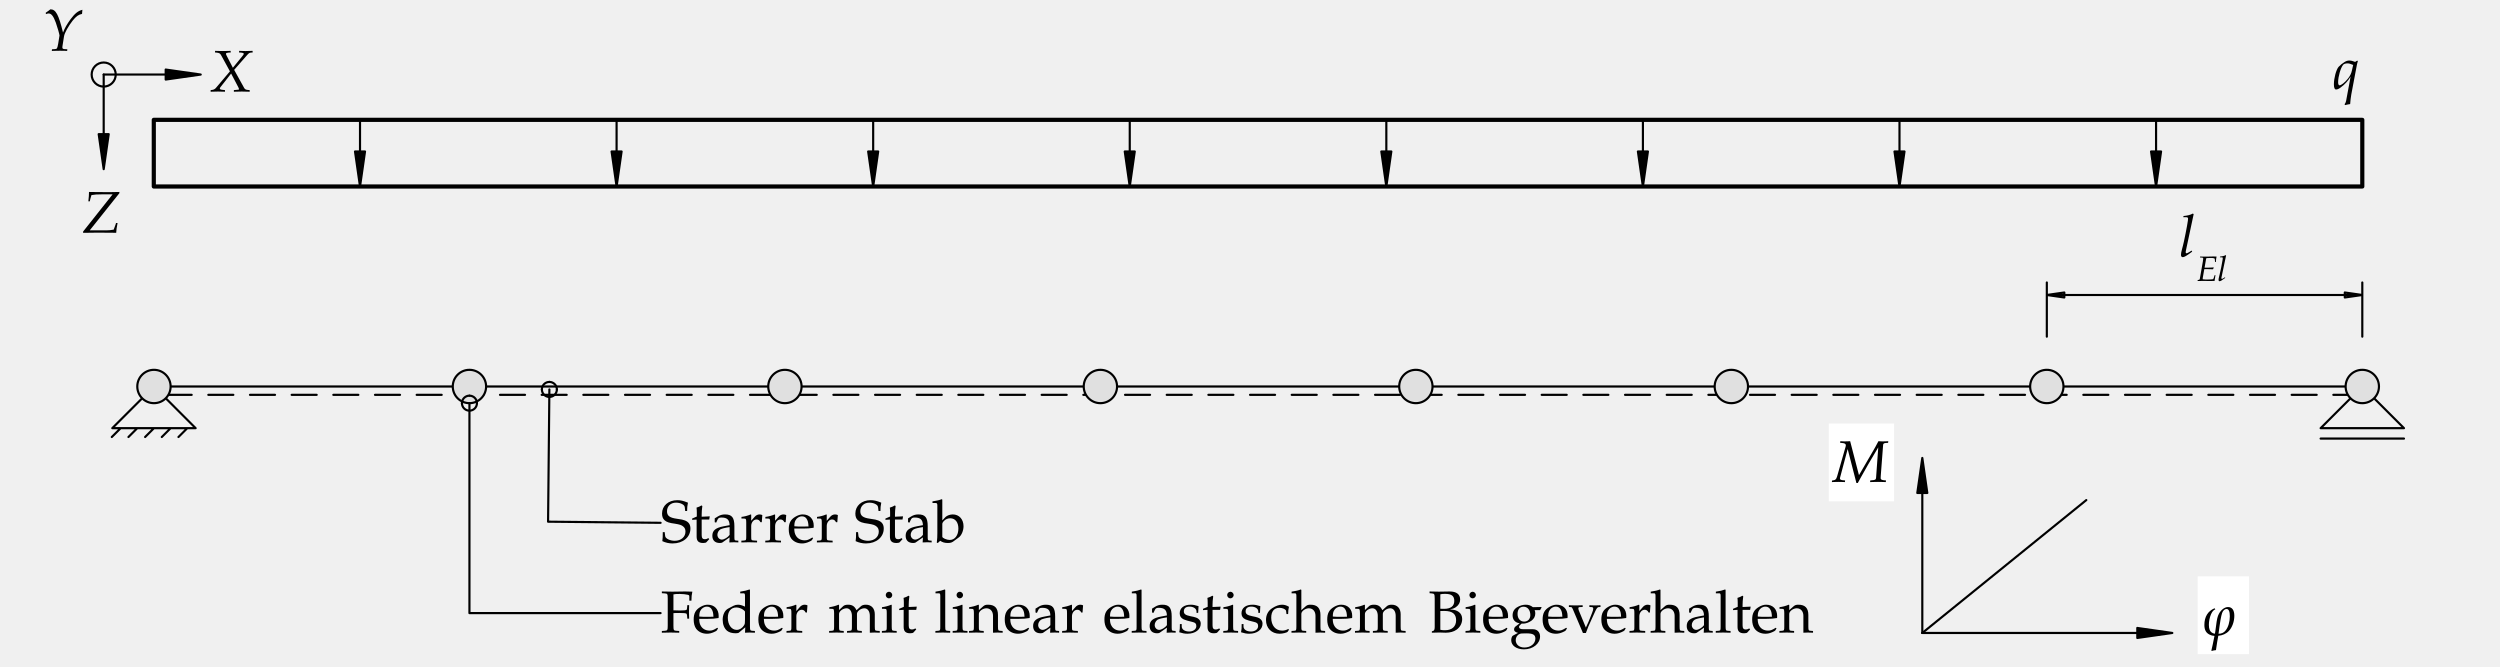
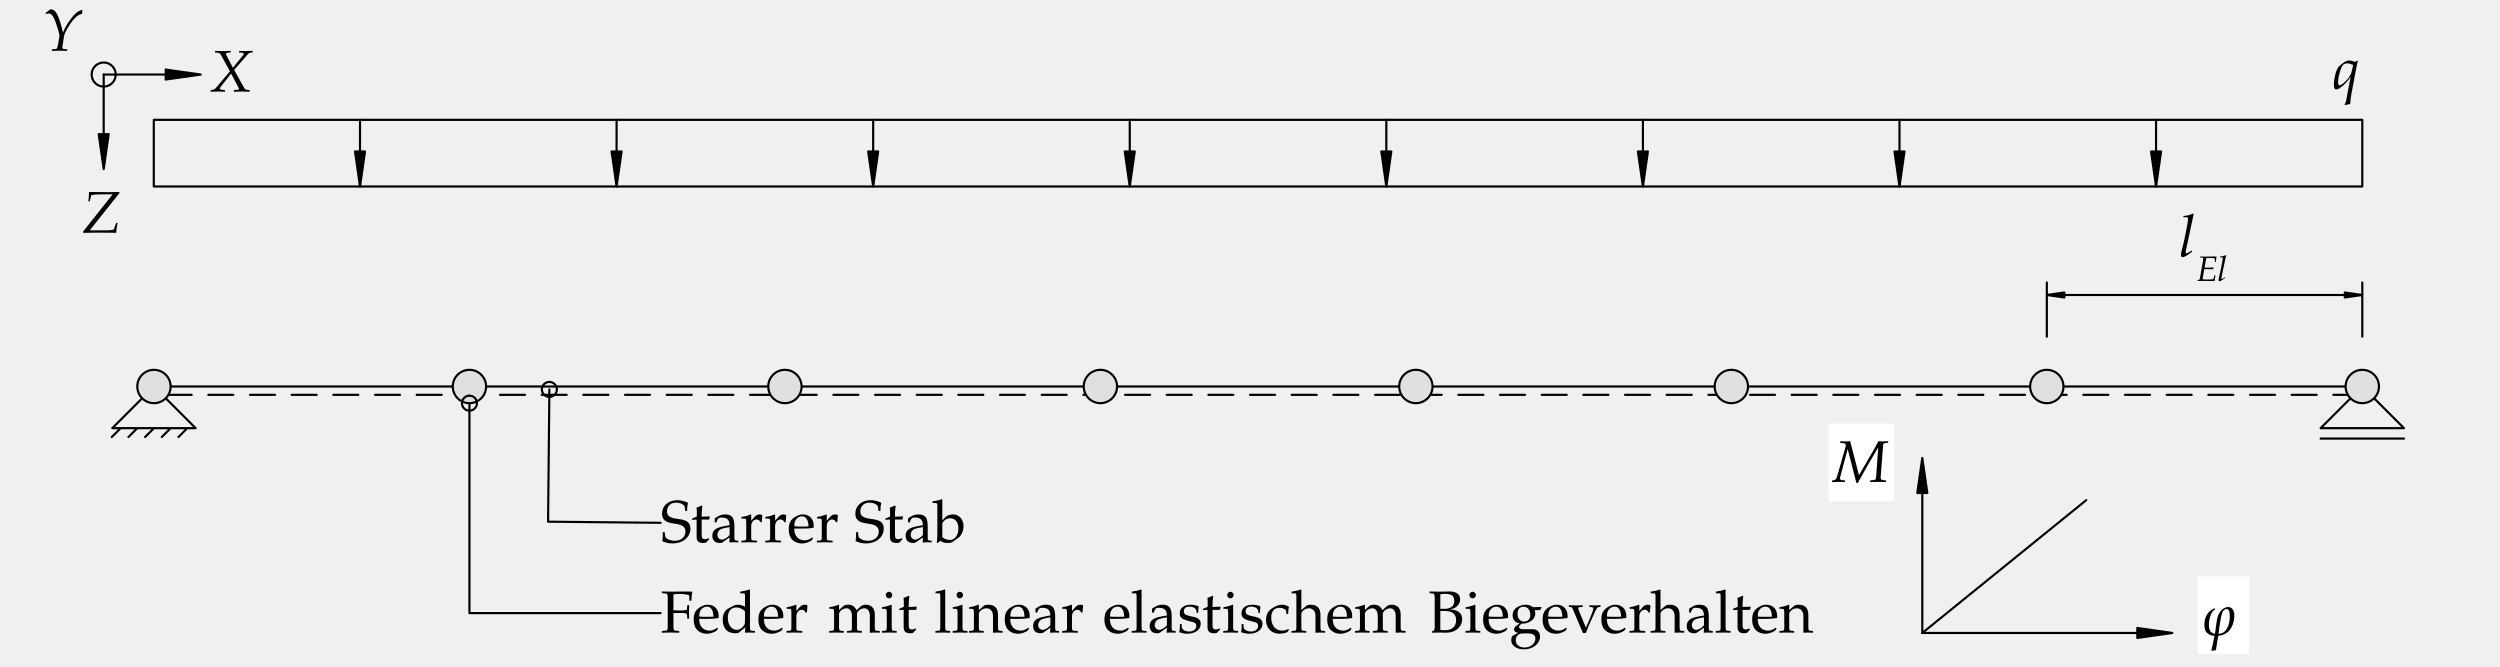
<svg xmlns="http://www.w3.org/2000/svg" version="1.1" id="svg1" width="566.929" height="151.181" viewBox="0 0 566.929 151.181">
  <defs id="defs1">
-     <clipPath clipPathUnits="userSpaceOnUse" id="clipPath2">
-       <path d="M -0.004,-0.001 V 113.387 H 425.201 V -0.001 H -0.004" transform="matrix(1,0,0,-1,-396.7108,98.27751)" clip-rule="evenodd" id="path2" />
+     <clipPath clipPathUnits="userSpaceOnUse" id="clipPath1">
+       <path d="M -0.004,-0.001 V 113.387 H 425.201 V -0.001 H -0.004" transform="matrix(1,0,0,-1,-396.7108,98.27751)" clip-rule="evenodd" id="path1" />
    </clipPath>
    <clipPath clipPathUnits="userSpaceOnUse" id="clipPath38">
      <path d="M -0.004,-0.001 V 113.387 H 425.201 V -0.001 H -0.004" transform="matrix(1,0,0,-1,-370.5786,69.74102)" clip-rule="evenodd" id="path38" />
    </clipPath>
    <clipPath clipPathUnits="userSpaceOnUse" id="clipPath39">
      <path d="M -0.004,-0.001 V 113.387 H 425.201 V -0.001 H -0.004" transform="matrix(1,0,0,-1,-373.5741,65.60716)" clip-rule="evenodd" id="path39" />
    </clipPath>
    <clipPath clipPathUnits="userSpaceOnUse" id="clipPath41">
      <path d="M -0.004,-0.001 V 113.387 H 425.201 V -0.001 H -0.004" transform="matrix(1,0,0,-1,-112.3488,21.15968)" clip-rule="evenodd" id="path41" />
    </clipPath>
    <clipPath clipPathUnits="userSpaceOnUse" id="clipPath42">
      <path d="M -0.004,-0.001 V 113.387 H 425.201 V -0.001 H -0.004" transform="matrix(1,0,0,-1,-112.3488,5.805348)" clip-rule="evenodd" id="path42" />
    </clipPath>
    <clipPath clipPathUnits="userSpaceOnUse" id="clipPath43">
      <path d="M -0.004,-0.001 V 113.387 H 425.201 V -0.001 H -0.004" transform="matrix(1,0,0,-1,-140.8611,5.805348)" clip-rule="evenodd" id="path43" />
    </clipPath>
    <clipPath clipPathUnits="userSpaceOnUse" id="clipPath44">
      <path d="M -0.004,-0.001 V 113.387 H 425.201 V -0.001 H -0.004" transform="matrix(1,0,0,-1,-158.8742,5.805348)" clip-rule="evenodd" id="path44" />
    </clipPath>
    <clipPath clipPathUnits="userSpaceOnUse" id="clipPath45">
      <path d="M -0.004,-0.001 V 113.387 H 425.201 V -0.001 H -0.004" transform="matrix(1,0,0,-1,-187.5725,5.805348)" clip-rule="evenodd" id="path45" />
    </clipPath>
    <clipPath clipPathUnits="userSpaceOnUse" id="clipPath46">
      <path d="M -0.004,-0.001 V 113.387 H 425.201 V -0.001 H -0.004" transform="matrix(1,0,0,-1,-242.8732,5.805348)" clip-rule="evenodd" id="path46" />
    </clipPath>
    <clipPath clipPathUnits="userSpaceOnUse" id="clipPath60">
      <path d="M -0.004,-0.001 V 113.387 H 425.201 V -0.001 H -0.004" transform="matrix(1,0,0,-1,-311.7498,31.42579)" clip-rule="evenodd" id="path60" />
    </clipPath>
    <clipPath clipPathUnits="userSpaceOnUse" id="clipPath62">
      <path d="M -0.004,-0.001 V 113.387 H 425.201 V -0.001 H -0.004" transform="matrix(1,0,0,-1,-374.4804,5.43874)" clip-rule="evenodd" id="path62" />
    </clipPath>
    <clipPath clipPathUnits="userSpaceOnUse" id="clipPath63">
      <path d="M -0.004,-0.001 V 113.387 H 425.201 V -0.001 H -0.004" transform="matrix(1,0,0,-1,-35.62164,97.8157)" clip-rule="evenodd" id="path63" />
    </clipPath>
    <clipPath clipPathUnits="userSpaceOnUse" id="clipPath64">
      <path d="M -0.004,-0.001 V 113.387 H 425.201 V -0.001 H -0.004" transform="matrix(1,0,0,-1,-13.9329,73.81623)" clip-rule="evenodd" id="path64" />
    </clipPath>
    <clipPath clipPathUnits="userSpaceOnUse" id="clipPath65">
      <path d="M -0.004,-0.001 V 113.387 H 425.201 V -0.001 H -0.004" transform="matrix(1,0,0,-1,-7.2641,104.7541)" clip-rule="evenodd" id="path65" />
    </clipPath>
  </defs>
-   <path id="path1" d="M 26.156,81.666 H 401.776 V 93.005 H 26.156 V 81.666" style="fill:none;stroke:#000000;stroke-width:0.709;stroke-linecap:round;stroke-linejoin:round;stroke-miterlimit:10;stroke-dasharray:none;stroke-opacity:1" transform="matrix(1.333333,0,0,-1.333333,0,151.1813)" />
-   <text id="text1" xml:space="preserve" transform="matrix(1.333333,0,0,1.333333,528.9477,20.14465)" clip-path="url(#clipPath2)">
+   <text id="text1" xml:space="preserve" transform="matrix(1.333333,0,0,1.333333,528.9477,20.14465)" clip-path="url(#clipPath1)">
    <tspan style="font-style:italic;font-variant:normal;font-weight:normal;font-stretch:normal;font-size:10.007px;font-family:'Palatino Linotype';writing-mode:lr-tb;fill:#000000;fill-opacity:1;fill-rule:nonzero;stroke:none" x="0" y="0" id="tspan1">q</tspan>
  </text>
-   <path id="path3" d="m 26.186,40.564 h 7.087 l -7.087,7.087 m 0,-7.087 h -7.087 l 7.087,7.087 M 23.351,40.564 21.848,39.061 m 4.338,1.503 -1.503,-1.503 m 4.338,1.503 -1.503,-1.503 m 4.338,1.503 -1.503,-1.503 m -9.835,1.503 -1.503,-1.503 m 382.763,1.503 h 7.087 l -7.087,7.087 m 0,-7.087 h -7.087 l 7.087,7.087 m -7.087,-8.858 h 14.173 M 61.231,93.005 V 81.666 m 0,5.953 v 0.425 m 0,-6.378 v 0 l 0.85,5.953 H 60.38 L 61.231,81.666" style="fill:none;stroke:#000000;stroke-width:0.368;stroke-linecap:round;stroke-linejoin:round;stroke-miterlimit:10;stroke-dasharray:none;stroke-opacity:1" transform="matrix(1.333333,0,0,-1.333333,0,151.1813)" />
-   <path id="path4" d="m 60.38,87.619 0.85,-5.953 0.85,5.953 z" style="fill:#000000;fill-opacity:1;fill-rule:nonzero;stroke:none" transform="matrix(1.333333,0,0,-1.333333,0,151.1813)" />
-   <path id="path5" d="M 104.869,93.005 V 81.666 m 0,5.953 v 0.425 m 0,-6.378 v 0 l 0.85,5.953 h -1.701 l 0.85,-5.953" style="fill:none;stroke:#000000;stroke-width:0.368;stroke-linecap:round;stroke-linejoin:round;stroke-miterlimit:10;stroke-dasharray:none;stroke-opacity:1" transform="matrix(1.333333,0,0,-1.333333,0,151.1813)" />
-   <path id="path6" d="m 104.019,87.619 0.85,-5.953 0.85,5.953 z" style="fill:#000000;fill-opacity:1;fill-rule:nonzero;stroke:none" transform="matrix(1.333333,0,0,-1.333333,0,151.1813)" />
-   <path id="path7" d="M 148.508,93.005 V 81.666 m 0,5.953 v 0.425 m 0,-6.378 v 0 l 0.85,5.953 h -1.701 l 0.85,-5.953" style="fill:none;stroke:#000000;stroke-width:0.368;stroke-linecap:round;stroke-linejoin:round;stroke-miterlimit:10;stroke-dasharray:none;stroke-opacity:1" transform="matrix(1.333333,0,0,-1.333333,0,151.1813)" />
-   <path id="path8" d="m 147.658,87.619 0.85,-5.953 0.85,5.953 z" style="fill:#000000;fill-opacity:1;fill-rule:nonzero;stroke:none" transform="matrix(1.333333,0,0,-1.333333,0,151.1813)" />
-   <path id="path9" d="M 192.147,93.005 V 81.666 m 0,5.953 v 0.425 m 0,-6.378 v 0 l 0.85,5.953 h -1.701 l 0.85,-5.953" style="fill:none;stroke:#000000;stroke-width:0.368;stroke-linecap:round;stroke-linejoin:round;stroke-miterlimit:10;stroke-dasharray:none;stroke-opacity:1" transform="matrix(1.333333,0,0,-1.333333,0,151.1813)" />
-   <path id="path10" d="m 191.296,87.619 0.85,-5.953 0.85,5.953 z" style="fill:#000000;fill-opacity:1;fill-rule:nonzero;stroke:none" transform="matrix(1.333333,0,0,-1.333333,0,151.1813)" />
-   <path id="path11" d="M 235.785,93.005 V 81.666 m 0,5.953 v 0.425 m 0,-6.378 v 0 l 0.85,5.953 h -1.701 l 0.85,-5.953" style="fill:none;stroke:#000000;stroke-width:0.368;stroke-linecap:round;stroke-linejoin:round;stroke-miterlimit:10;stroke-dasharray:none;stroke-opacity:1" transform="matrix(1.333333,0,0,-1.333333,0,151.1813)" />
-   <path id="path12" d="m 234.935,87.619 0.85,-5.953 0.85,5.953 z" style="fill:#000000;fill-opacity:1;fill-rule:nonzero;stroke:none" transform="matrix(1.333333,0,0,-1.333333,0,151.1813)" />
-   <path id="path13" d="M 279.424,93.005 V 81.666 m 0,5.953 v 0.425 m 0,-6.378 v 0 l 0.85,5.953 h -1.701 l 0.85,-5.953" style="fill:none;stroke:#000000;stroke-width:0.368;stroke-linecap:round;stroke-linejoin:round;stroke-miterlimit:10;stroke-dasharray:none;stroke-opacity:1" transform="matrix(1.333333,0,0,-1.333333,0,151.1813)" />
-   <path id="path14" d="m 278.574,87.619 0.85,-5.953 0.85,5.953 z" style="fill:#000000;fill-opacity:1;fill-rule:nonzero;stroke:none" transform="matrix(1.333333,0,0,-1.333333,0,151.1813)" />
-   <path id="path15" d="M 323.063,93.005 V 81.666 m 0,5.953 v 0.425 m 0,-6.378 v 0 l 0.85,5.953 h -1.701 l 0.85,-5.953" style="fill:none;stroke:#000000;stroke-width:0.368;stroke-linecap:round;stroke-linejoin:round;stroke-miterlimit:10;stroke-dasharray:none;stroke-opacity:1" transform="matrix(1.333333,0,0,-1.333333,0,151.1813)" />
-   <path id="path16" d="m 322.212,87.619 0.85,-5.953 0.85,5.953 z" style="fill:#000000;fill-opacity:1;fill-rule:nonzero;stroke:none" transform="matrix(1.333333,0,0,-1.333333,0,151.1813)" />
-   <path id="path17" d="M 366.701,93.005 V 81.666 m 0,5.953 v 0.425 m 0,-6.378 v 0 l 0.85,5.953 h -1.701 l 0.85,-5.953" style="fill:none;stroke:#000000;stroke-width:0.368;stroke-linecap:round;stroke-linejoin:round;stroke-miterlimit:10;stroke-dasharray:none;stroke-opacity:1" transform="matrix(1.333333,0,0,-1.333333,0,151.1813)" />
-   <path id="path18" d="m 365.851,87.619 0.85,-5.953 0.85,5.953 z" style="fill:#000000;fill-opacity:1;fill-rule:nonzero;stroke:none" transform="matrix(1.333333,0,0,-1.333333,0,151.1813)" />
-   <path id="path19" d="m 348.121,47.651 h 53.656 m -53.656,-1.417 h 3.375 m 2.835,0 h 4.252 m 2.835,0 h 4.252 m 2.835,0 h 4.252 m 2.835,0 h 4.252 m 2.835,0 h 4.252 m 2.835,0 h 4.252 m 2.835,0 h 4.252 m -52.982,0 v 0 m 53.656,0 v 0 m -107.312,1.417 h 53.656 m -53.656,-1.417 h 0.338 m 2.835,0 h 4.252 m 2.835,0 h 4.252 m 2.835,0 h 4.252 m 2.835,0 h 4.252 m 2.835,0 h 4.252 m 2.835,0 h 4.252 m 2.835,0 h 4.252 m 2.835,0 h 0.877 m -53.656,0 v 0 m 53.656,0 v 0 m -107.312,1.417 h 53.656 m -53.52,-1.417 h 4.252 m 2.835,0 h 4.252 m 2.835,0 h 4.252 m 2.835,0 h 4.252 m 2.835,0 h 4.252 m 2.835,0 h 4.252 m 2.835,0 h 4.252 m 2.835,0 h 3.914 m -53.656,0 v 0 m 53.656,0 v 0 m -107.312,1.417 h 53.656 m -53.656,-1.417 h 1.351 m 2.835,0 h 4.252 m 2.835,0 h 4.252 m 2.835,0 h 4.252 m 2.835,0 h 4.252 m 2.835,0 h 4.252 m 2.835,0 h 4.252 m 2.835,0 h 4.252 m -50.957,0 v 0 m 53.656,0 v 0 m -107.312,1.417 h 53.656 m -52.508,-1.417 h 4.252 m 2.835,0 h 4.252 m 2.835,0 h 4.252 m 2.835,0 h 4.252" style="fill:none;stroke:#000000;stroke-width:0.368;stroke-linecap:round;stroke-linejoin:round;stroke-miterlimit:10;stroke-dasharray:none;stroke-opacity:1" transform="matrix(1.333333,0,0,-1.333333,0,151.1813)" />
-   <path id="path20" d="m 162.992,46.233 h 4.252 m 2.835,0 h 4.252 m 2.835,0 h 4.252 m 2.835,0 h 2.901 m -53.656,0 v 0 m 53.656,0 v 0 M 26.156,47.651 H 79.842 M 28.346,46.233 h 4.252 m 2.835,0 h 4.252 m 2.835,0 h 4.252 m 2.835,0 h 4.252 m 2.835,0 h 4.252 m 2.835,0 h 4.252 m 2.835,0 h 4.252 m 2.835,0 h 1.889 m -53.686,0 v 0 m 53.686,0 v 0 m 0,1.417 h 53.656 m -53.656,-1.417 h 2.363 m 2.835,0 h 4.252 m 2.835,0 h 4.252 m 2.835,0 h 4.252 m 2.835,0 h 4.252 m 2.835,0 h 4.252 m 2.835,0 h 4.252 m 2.835,0 h 4.252 m -51.969,0 v 0 m 53.656,0 v 0 M 326.943,5.734 h 42.52 m -5.953,0 h -0.425 m 6.378,0 v 0 l -5.953,0.85 V 4.883 l 5.953,0.85" style="fill:none;stroke:#000000;stroke-width:0.368;stroke-linecap:round;stroke-linejoin:round;stroke-miterlimit:10;stroke-dasharray:none;stroke-opacity:1" transform="matrix(1.333333,0,0,-1.333333,0,151.1813)" />
-   <path id="path21" d="m 363.51,4.883 5.953,0.85 -5.953,0.85 z" style="fill:#000000;fill-opacity:1;fill-rule:nonzero;stroke:none" transform="matrix(1.333333,0,0,-1.333333,0,151.1813)" />
-   <path id="path22" d="m 326.943,5.734 v 29.764 m 0,-5.953 v -0.425 m 0,6.378 v 0 l -0.85,-5.953 h 1.701 l -0.85,5.953" style="fill:none;stroke:#000000;stroke-width:0.368;stroke-linecap:round;stroke-linejoin:round;stroke-miterlimit:10;stroke-dasharray:none;stroke-opacity:1" transform="matrix(1.333333,0,0,-1.333333,0,151.1813)" />
-   <path id="path23" d="m 327.793,29.545 -0.85,5.953 -0.85,-5.953 z" style="fill:#000000;fill-opacity:1;fill-rule:nonzero;stroke:none" transform="matrix(1.333333,0,0,-1.333333,0,151.1813)" />
-   <path id="path24" d="m 326.943,5.734 27.893,22.598" style="fill:none;stroke:#000000;stroke-width:0.368;stroke-linecap:round;stroke-linejoin:round;stroke-miterlimit:10;stroke-dasharray:none;stroke-opacity:1" transform="matrix(1.333333,0,0,-1.333333,0,151.1813)" />
-   <path id="path25" d="m 19.684,100.707 c 0,1.131 -0.917,2.048 -2.048,2.048 m 0,0 c -1.131,0 -2.048,-0.917 -2.048,-2.048 m 0,0 c 0,-1.131 0.917,-2.048 2.048,-2.048 m 0,0 c 1.131,0 2.048,0.917 2.048,2.048" style="fill:none;stroke:#000000;stroke-width:0.368;stroke-linecap:round;stroke-linejoin:round;stroke-miterlimit:10;stroke-dasharray:none;stroke-opacity:1" transform="matrix(1.333333,0,0,-1.333333,0,151.1813)" />
+   <path id="path2" d="m 26.186,40.564 h 7.087 l -7.087,7.087 m 0,-7.087 h -7.087 l 7.087,7.087 M 23.351,40.564 21.848,39.061 m 4.338,1.503 -1.503,-1.503 m 4.338,1.503 -1.503,-1.503 m 4.338,1.503 -1.503,-1.503 m -9.835,1.503 -1.503,-1.503 m 382.763,1.503 h 7.087 l -7.087,7.087 m 0,-7.087 h -7.087 l 7.087,7.087 m -7.087,-8.858 h 14.173 M 61.231,93.005 V 81.666 m 0,5.953 v 0.425 m 0,-6.378 v 0 l 0.85,5.953 H 60.38 L 61.231,81.666" style="fill:none;stroke:#000000;stroke-width:0.368;stroke-linecap:round;stroke-linejoin:round;stroke-miterlimit:10;stroke-dasharray:none;stroke-opacity:1" transform="matrix(1.333333,0,0,-1.333333,0,151.1813)" />
+   <path id="path3" d="m 60.38,87.619 0.85,-5.953 0.85,5.953 z" style="fill:#000000;fill-opacity:1;fill-rule:nonzero;stroke:none" transform="matrix(1.333333,0,0,-1.333333,0,151.1813)" />
+   <path id="path4" d="M 104.869,93.005 V 81.666 m 0,5.953 v 0.425 m 0,-6.378 v 0 l 0.85,5.953 h -1.701 l 0.85,-5.953" style="fill:none;stroke:#000000;stroke-width:0.368;stroke-linecap:round;stroke-linejoin:round;stroke-miterlimit:10;stroke-dasharray:none;stroke-opacity:1" transform="matrix(1.333333,0,0,-1.333333,0,151.1813)" />
+   <path id="path5" d="m 104.019,87.619 0.85,-5.953 0.85,5.953 z" style="fill:#000000;fill-opacity:1;fill-rule:nonzero;stroke:none" transform="matrix(1.333333,0,0,-1.333333,0,151.1813)" />
+   <path id="path6" d="M 148.508,93.005 V 81.666 m 0,5.953 v 0.425 m 0,-6.378 v 0 l 0.85,5.953 h -1.701 l 0.85,-5.953" style="fill:none;stroke:#000000;stroke-width:0.368;stroke-linecap:round;stroke-linejoin:round;stroke-miterlimit:10;stroke-dasharray:none;stroke-opacity:1" transform="matrix(1.333333,0,0,-1.333333,0,151.1813)" />
+   <path id="path7" d="m 147.658,87.619 0.85,-5.953 0.85,5.953 z" style="fill:#000000;fill-opacity:1;fill-rule:nonzero;stroke:none" transform="matrix(1.333333,0,0,-1.333333,0,151.1813)" />
+   <path id="path8" d="M 192.147,93.005 V 81.666 m 0,5.953 v 0.425 m 0,-6.378 v 0 l 0.85,5.953 h -1.701 l 0.85,-5.953" style="fill:none;stroke:#000000;stroke-width:0.368;stroke-linecap:round;stroke-linejoin:round;stroke-miterlimit:10;stroke-dasharray:none;stroke-opacity:1" transform="matrix(1.333333,0,0,-1.333333,0,151.1813)" />
+   <path id="path9" d="m 191.296,87.619 0.85,-5.953 0.85,5.953 z" style="fill:#000000;fill-opacity:1;fill-rule:nonzero;stroke:none" transform="matrix(1.333333,0,0,-1.333333,0,151.1813)" />
+   <path id="path10" d="M 235.785,93.005 V 81.666 m 0,5.953 v 0.425 m 0,-6.378 v 0 l 0.85,5.953 h -1.701 l 0.85,-5.953" style="fill:none;stroke:#000000;stroke-width:0.368;stroke-linecap:round;stroke-linejoin:round;stroke-miterlimit:10;stroke-dasharray:none;stroke-opacity:1" transform="matrix(1.333333,0,0,-1.333333,0,151.1813)" />
+   <path id="path11" d="m 234.935,87.619 0.85,-5.953 0.85,5.953 z" style="fill:#000000;fill-opacity:1;fill-rule:nonzero;stroke:none" transform="matrix(1.333333,0,0,-1.333333,0,151.1813)" />
+   <path id="path12" d="M 279.424,93.005 V 81.666 m 0,5.953 v 0.425 m 0,-6.378 v 0 l 0.85,5.953 h -1.701 l 0.85,-5.953" style="fill:none;stroke:#000000;stroke-width:0.368;stroke-linecap:round;stroke-linejoin:round;stroke-miterlimit:10;stroke-dasharray:none;stroke-opacity:1" transform="matrix(1.333333,0,0,-1.333333,0,151.1813)" />
+   <path id="path13" d="m 278.574,87.619 0.85,-5.953 0.85,5.953 z" style="fill:#000000;fill-opacity:1;fill-rule:nonzero;stroke:none" transform="matrix(1.333333,0,0,-1.333333,0,151.1813)" />
+   <path id="path14" d="M 323.063,93.005 V 81.666 m 0,5.953 v 0.425 m 0,-6.378 v 0 l 0.85,5.953 h -1.701 l 0.85,-5.953" style="fill:none;stroke:#000000;stroke-width:0.368;stroke-linecap:round;stroke-linejoin:round;stroke-miterlimit:10;stroke-dasharray:none;stroke-opacity:1" transform="matrix(1.333333,0,0,-1.333333,0,151.1813)" />
+   <path id="path15" d="m 322.212,87.619 0.85,-5.953 0.85,5.953 z" style="fill:#000000;fill-opacity:1;fill-rule:nonzero;stroke:none" transform="matrix(1.333333,0,0,-1.333333,0,151.1813)" />
+   <path id="path16" d="M 366.701,93.005 V 81.666 m 0,5.953 v 0.425 m 0,-6.378 v 0 l 0.85,5.953 h -1.701 l 0.85,-5.953" style="fill:none;stroke:#000000;stroke-width:0.368;stroke-linecap:round;stroke-linejoin:round;stroke-miterlimit:10;stroke-dasharray:none;stroke-opacity:1" transform="matrix(1.333333,0,0,-1.333333,0,151.1813)" />
+   <path id="path17" d="m 365.851,87.619 0.85,-5.953 0.85,5.953 z" style="fill:#000000;fill-opacity:1;fill-rule:nonzero;stroke:none" transform="matrix(1.333333,0,0,-1.333333,0,151.1813)" />
+   <path id="path18" d="m 348.121,47.651 h 53.656 m -53.656,-1.417 h 3.375 m 2.835,0 h 4.252 m 2.835,0 h 4.252 m 2.835,0 h 4.252 m 2.835,0 h 4.252 m 2.835,0 h 4.252 m 2.835,0 h 4.252 m 2.835,0 h 4.252 m -52.982,0 v 0 m 53.656,0 v 0 m -107.312,1.417 h 53.656 m -53.656,-1.417 h 0.338 m 2.835,0 h 4.252 m 2.835,0 h 4.252 m 2.835,0 h 4.252 m 2.835,0 h 4.252 m 2.835,0 h 4.252 m 2.835,0 h 4.252 m 2.835,0 h 4.252 m 2.835,0 h 0.877 m -53.656,0 v 0 m 53.656,0 v 0 m -107.312,1.417 h 53.656 m -53.52,-1.417 h 4.252 m 2.835,0 h 4.252 m 2.835,0 h 4.252 m 2.835,0 h 4.252 m 2.835,0 h 4.252 m 2.835,0 h 4.252 m 2.835,0 h 4.252 m 2.835,0 h 3.914 m -53.656,0 v 0 m 53.656,0 v 0 m -107.312,1.417 h 53.656 m -53.656,-1.417 h 1.351 m 2.835,0 h 4.252 m 2.835,0 h 4.252 m 2.835,0 h 4.252 m 2.835,0 h 4.252 m 2.835,0 h 4.252 m 2.835,0 h 4.252 m 2.835,0 h 4.252 m -50.957,0 v 0 m 53.656,0 v 0 m -107.312,1.417 h 53.656 m -52.508,-1.417 h 4.252 m 2.835,0 h 4.252 m 2.835,0 h 4.252 m 2.835,0 h 4.252" style="fill:none;stroke:#000000;stroke-width:0.368;stroke-linecap:round;stroke-linejoin:round;stroke-miterlimit:10;stroke-dasharray:none;stroke-opacity:1" transform="matrix(1.333333,0,0,-1.333333,0,151.1813)" />
+   <path id="path19" d="m 162.992,46.233 h 4.252 m 2.835,0 h 4.252 m 2.835,0 h 4.252 m 2.835,0 h 2.901 m -53.656,0 v 0 m 53.656,0 v 0 M 26.156,47.651 H 79.842 M 28.346,46.233 h 4.252 m 2.835,0 h 4.252 m 2.835,0 h 4.252 m 2.835,0 h 4.252 m 2.835,0 h 4.252 m 2.835,0 h 4.252 m 2.835,0 h 4.252 m 2.835,0 h 1.889 m -53.686,0 v 0 m 53.686,0 v 0 m 0,1.417 h 53.656 m -53.656,-1.417 h 2.363 m 2.835,0 h 4.252 m 2.835,0 h 4.252 m 2.835,0 h 4.252 m 2.835,0 h 4.252 m 2.835,0 h 4.252 m 2.835,0 h 4.252 m 2.835,0 h 4.252 m -51.969,0 v 0 m 53.656,0 v 0 M 326.943,5.734 h 42.52 m -5.953,0 h -0.425 m 6.378,0 v 0 l -5.953,0.85 V 4.883 l 5.953,0.85" style="fill:none;stroke:#000000;stroke-width:0.368;stroke-linecap:round;stroke-linejoin:round;stroke-miterlimit:10;stroke-dasharray:none;stroke-opacity:1" transform="matrix(1.333333,0,0,-1.333333,0,151.1813)" />
+   <path id="path20" d="m 363.51,4.883 5.953,0.85 -5.953,0.85 z" style="fill:#000000;fill-opacity:1;fill-rule:nonzero;stroke:none" transform="matrix(1.333333,0,0,-1.333333,0,151.1813)" />
+   <path id="path21" d="m 326.943,5.734 v 29.764 m 0,-5.953 v -0.425 m 0,6.378 v 0 l -0.85,-5.953 h 1.701 l -0.85,5.953" style="fill:none;stroke:#000000;stroke-width:0.368;stroke-linecap:round;stroke-linejoin:round;stroke-miterlimit:10;stroke-dasharray:none;stroke-opacity:1" transform="matrix(1.333333,0,0,-1.333333,0,151.1813)" />
+   <path id="path22" d="m 327.793,29.545 -0.85,5.953 -0.85,-5.953 z" style="fill:#000000;fill-opacity:1;fill-rule:nonzero;stroke:none" transform="matrix(1.333333,0,0,-1.333333,0,151.1813)" />
+   <path id="path23" d="m 326.943,5.734 27.893,22.598" style="fill:none;stroke:#000000;stroke-width:0.368;stroke-linecap:round;stroke-linejoin:round;stroke-miterlimit:10;stroke-dasharray:none;stroke-opacity:1" transform="matrix(1.333333,0,0,-1.333333,0,151.1813)" />
+   <path id="path24" d="m 19.684,100.707 c 0,1.131 -0.917,2.048 -2.048,2.048 m 0,0 c -1.131,0 -2.048,-0.917 -2.048,-2.048 m 0,0 c 0,-1.131 0.917,-2.048 2.048,-2.048 m 0,0 c 1.131,0 2.048,0.917 2.048,2.048" style="fill:none;stroke:#000000;stroke-width:0.368;stroke-linecap:round;stroke-linejoin:round;stroke-miterlimit:10;stroke-dasharray:none;stroke-opacity:1" transform="matrix(1.333333,0,0,-1.333333,0,151.1813)" />
+   <path id="path25" d="M 26.156,81.666 H 401.776 V 93.005 H 26.156 V 81.666" style="fill:none;stroke:#000000;stroke-width:0.368;stroke-linecap:round;stroke-linejoin:round;stroke-miterlimit:10;stroke-dasharray:none;stroke-opacity:1" transform="matrix(1.333333,0,0,-1.333333,0,151.1813)" />
  <g id="layer-MC0">
    <path id="path26" d="m 29.02,47.651 -0.043,0.492 -0.128,0.477 -0.209,0.448 -0.283,0.405 -0.349,0.349 -0.405,0.283 -0.448,0.209 -0.477,0.128 -0.492,0.043 -0.492,-0.043 -0.477,-0.128 -0.448,-0.209 -0.405,-0.283 -0.349,-0.349 -0.283,-0.405 -0.209,-0.448 -0.128,-0.477 -0.043,-0.492 0.043,-0.492 0.128,-0.477 0.209,-0.448 0.283,-0.405 0.349,-0.349 0.405,-0.283 0.448,-0.209 0.477,-0.128 0.492,-0.043 0.492,0.043 0.477,0.128 0.448,0.209 0.405,0.283 0.349,0.349 0.283,0.405 0.209,0.448 0.128,0.477 z" style="fill:#e0e0e0;fill-opacity:1;fill-rule:nonzero;stroke:none" transform="matrix(1.333333,0,0,-1.333333,0,151.1813)" />
    <path id="path27" d="m 404.611,47.651 -0.043,0.492 -0.128,0.477 -0.209,0.448 -0.283,0.405 -0.349,0.349 -0.405,0.283 -0.448,0.209 -0.477,0.128 -0.492,0.043 -0.492,-0.043 -0.477,-0.128 -0.448,-0.209 -0.405,-0.283 -0.349,-0.349 -0.283,-0.405 -0.209,-0.448 -0.128,-0.477 -0.043,-0.492 0.043,-0.492 0.128,-0.477 0.209,-0.448 0.283,-0.405 0.349,-0.349 0.405,-0.283 0.448,-0.209 0.477,-0.128 0.492,-0.043 0.492,0.043 0.477,0.128 0.448,0.209 0.405,0.283 0.349,0.349 0.283,0.405 0.209,0.448 0.128,0.477 z" style="fill:#e0e0e0;fill-opacity:1;fill-rule:nonzero;stroke:none" transform="matrix(1.333333,0,0,-1.333333,0,151.1813)" />
    <path id="path28" d="m 350.955,47.651 -0.043,0.492 -0.128,0.477 -0.209,0.448 -0.283,0.405 -0.349,0.349 -0.405,0.283 -0.448,0.209 -0.477,0.128 -0.492,0.043 -0.492,-0.043 -0.477,-0.128 -0.448,-0.209 -0.405,-0.283 -0.349,-0.349 -0.283,-0.405 -0.209,-0.448 -0.128,-0.477 -0.043,-0.492 0.043,-0.492 0.128,-0.477 0.209,-0.448 0.283,-0.405 0.349,-0.349 0.405,-0.283 0.448,-0.209 0.477,-0.128 0.492,-0.043 0.492,0.043 0.477,0.128 0.448,0.209 0.405,0.283 0.349,0.349 0.283,0.405 0.209,0.448 0.128,0.477 z" style="fill:#e0e0e0;fill-opacity:1;fill-rule:nonzero;stroke:none" transform="matrix(1.333333,0,0,-1.333333,0,151.1813)" />
    <path id="path29" d="m 297.299,47.651 -0.043,0.492 -0.128,0.477 -0.209,0.448 -0.283,0.405 -0.349,0.349 -0.405,0.283 -0.448,0.209 -0.477,0.128 -0.492,0.043 -0.492,-0.043 -0.477,-0.128 -0.448,-0.209 -0.405,-0.283 -0.349,-0.349 -0.283,-0.405 -0.209,-0.448 -0.128,-0.477 -0.043,-0.492 0.043,-0.492 0.128,-0.477 0.209,-0.448 0.283,-0.405 0.349,-0.349 0.405,-0.283 0.448,-0.209 0.477,-0.128 0.492,-0.043 0.492,0.043 0.477,0.128 0.448,0.209 0.405,0.283 0.349,0.349 0.283,0.405 0.209,0.448 0.128,0.477 z" style="fill:#e0e0e0;fill-opacity:1;fill-rule:nonzero;stroke:none" transform="matrix(1.333333,0,0,-1.333333,0,151.1813)" />
    <path id="path30" d="m 243.644,47.651 -0.043,0.492 -0.128,0.477 -0.209,0.448 -0.283,0.405 -0.349,0.349 -0.405,0.283 -0.448,0.209 -0.477,0.128 -0.492,0.043 -0.492,-0.043 -0.477,-0.128 -0.448,-0.209 -0.405,-0.283 -0.349,-0.349 -0.283,-0.405 -0.209,-0.448 -0.128,-0.477 -0.043,-0.492 0.043,-0.492 0.128,-0.477 0.209,-0.448 0.283,-0.405 0.349,-0.349 0.405,-0.283 0.448,-0.209 0.477,-0.128 0.492,-0.043 0.492,0.043 0.477,0.128 0.448,0.209 0.405,0.283 0.349,0.349 0.283,0.405 0.209,0.448 0.128,0.477 z" style="fill:#e0e0e0;fill-opacity:1;fill-rule:nonzero;stroke:none" transform="matrix(1.333333,0,0,-1.333333,0,151.1813)" />
    <path id="path31" d="m 189.988,47.651 -0.043,0.492 -0.128,0.477 -0.209,0.448 -0.283,0.405 -0.349,0.349 -0.405,0.283 -0.448,0.209 -0.477,0.128 -0.492,0.043 -0.492,-0.043 -0.477,-0.128 -0.448,-0.209 -0.405,-0.283 -0.349,-0.349 -0.283,-0.405 -0.209,-0.448 -0.128,-0.477 -0.043,-0.492 0.043,-0.492 0.128,-0.477 0.209,-0.448 0.283,-0.405 0.547,-0.501 0.207,-0.132 0.448,-0.209 0.477,-0.128 0.492,-0.043 0.492,0.043 0.477,0.128 0.448,0.209 0.405,0.283 0.349,0.349 0.283,0.405 0.209,0.448 0.128,0.477 z" style="fill:#e0e0e0;fill-opacity:1;fill-rule:nonzero;stroke:none" transform="matrix(1.333333,0,0,-1.333333,0,151.1813)" />
    <path id="path32" d="m 136.332,47.651 -0.043,0.492 -0.128,0.477 -0.209,0.448 -0.283,0.405 -0.349,0.349 -0.405,0.283 -0.448,0.209 -0.477,0.128 -0.492,0.043 -0.492,-0.043 -0.477,-0.128 -0.448,-0.209 -0.405,-0.283 -0.349,-0.349 -0.283,-0.405 -0.209,-0.448 -0.128,-0.477 -0.043,-0.492 0.043,-0.492 0.128,-0.477 0.209,-0.448 0.283,-0.405 0.349,-0.349 0.405,-0.283 0.448,-0.209 0.477,-0.128 0.492,-0.043 0.492,0.043 0.477,0.128 0.448,0.209 0.405,0.283 0.349,0.349 0.283,0.405 0.209,0.448 0.128,0.477 z" style="fill:#e0e0e0;fill-opacity:1;fill-rule:nonzero;stroke:none" transform="matrix(1.333333,0,0,-1.333333,0,151.1813)" />
    <path id="path33" d="m 82.676,47.651 -0.043,0.492 -0.128,0.477 -0.209,0.448 -0.283,0.405 -0.349,0.349 -0.405,0.283 -0.448,0.209 -0.477,0.128 -0.492,0.043 -0.492,-0.043 -0.477,-0.128 -0.448,-0.209 -0.405,-0.283 -0.349,-0.349 -0.283,-0.405 -0.209,-0.448 -0.128,-0.477 -0.043,-0.492 0.043,-0.492 0.128,-0.477 0.209,-0.448 0.283,-0.405 0.349,-0.349 0.405,-0.283 0.448,-0.209 0.477,-0.128 0.492,-0.043 0.492,0.043 0.477,0.128 0.448,0.209 0.405,0.283 0.349,0.349 0.283,0.405 0.209,0.448 0.128,0.477 z" style="fill:#e0e0e0;fill-opacity:1;fill-rule:nonzero;stroke:none" transform="matrix(1.333333,0,0,-1.333333,0,151.1813)" />
  </g>
  <path id="path34" d="M 17.636,100.707 H 34.134 m -5.953,0 h -0.425 m 6.378,0 v 0 l -5.953,0.85 v -1.701 l 5.953,0.85" style="fill:none;stroke:#000000;stroke-width:0.368;stroke-linecap:round;stroke-linejoin:round;stroke-miterlimit:10;stroke-dasharray:none;stroke-opacity:1" transform="matrix(1.333333,0,0,-1.333333,0,151.1813)" />
  <path id="path35" d="m 28.181,99.857 5.953,0.85 -5.953,0.85 z" style="fill:#000000;fill-opacity:1;fill-rule:nonzero;stroke:none" transform="matrix(1.333333,0,0,-1.333333,0,151.1813)" />
  <path id="path36" d="M 17.636,100.707 V 84.617 m 0,5.953 v 0.425 m 0,-6.378 v 0 l 0.85,5.953 h -1.701 l 0.85,-5.953" style="fill:none;stroke:#000000;stroke-width:0.368;stroke-linecap:round;stroke-linejoin:round;stroke-miterlimit:10;stroke-dasharray:none;stroke-opacity:1" transform="matrix(1.333333,0,0,-1.333333,0,151.1813)" />
  <path id="path37" d="m 16.786,90.57 0.85,-5.953 0.85,5.953 z" style="fill:#000000;fill-opacity:1;fill-rule:nonzero;stroke:none" transform="matrix(1.333333,0,0,-1.333333,0,151.1813)" />
  <text id="text37" xml:space="preserve" transform="matrix(1.333333,0,0,1.333333,494.1048,58.19331)" clip-path="url(#clipPath38)">
    <tspan style="font-style:italic;font-variant:normal;font-weight:normal;font-stretch:normal;font-size:10.007px;font-family:'Palatino Linotype';writing-mode:lr-tb;fill:#000000;fill-opacity:1;fill-rule:nonzero;stroke:none" x="0" y="0" id="tspan37">l</tspan>
  </text>
  <text id="text38" xml:space="preserve" transform="matrix(1.333333,0,0,1.333333,498.0988,63.70512)" clip-path="url(#clipPath39)">
    <tspan style="font-style:italic;font-variant:normal;font-weight:normal;font-stretch:normal;font-size:6.004px;font-family:'Palatino Linotype';writing-mode:lr-tb;fill:#000000;fill-opacity:1;fill-rule:nonzero;stroke:none" x="0 3.669" y="0" id="tspan38">El</tspan>
  </text>
  <path id="path40" d="m 348.121,63.215 2.976,0.425 v -0.85 l -2.976,0.425 m 53.656,0 -2.976,0.425 v -0.85 l 2.976,0.425 m -53.656,0 v 2.126 m 0,-2.126 v -2.126 m 53.656,2.126 v 2.126 m 0,-2.126 v -2.126 m -53.656,2.126 V 56.128 m 53.656,7.087 V 56.128 m -53.656,7.087 v 0 m 53.656,0 v 0 m -53.656,0 h 53.656" style="fill:none;stroke:#000000;stroke-width:0.368;stroke-linecap:round;stroke-linejoin:round;stroke-miterlimit:10;stroke-dasharray:none;stroke-opacity:1" transform="matrix(1.333333,0,0,-1.333333,0,151.1813)" />
  <text id="text40" xml:space="preserve" transform="matrix(1.333333,0,0,1.333333,149.7984,122.9684)" clip-path="url(#clipPath41)">
    <tspan style="font-variant:normal;font-weight:normal;font-stretch:normal;font-size:10.092px;font-family:'Palatino Linotype';writing-mode:lr-tb;fill:#000000;fill-opacity:1;fill-rule:nonzero;stroke:none" x="0 5.298 8.588 13.634 17.62 21.606 26.44 30.426 32.949 38.247 41.537 46.583" y="0" id="tspan40">Starrer Stab</tspan>
  </text>
  <text id="text41" xml:space="preserve" transform="matrix(1.333333,0,0,1.333333,149.7984,143.4409)" clip-path="url(#clipPath42)">
    <tspan style="font-variant:normal;font-weight:normal;font-stretch:normal;font-size:10.092px;font-family:'Palatino Linotype';writing-mode:lr-tb;fill:#000000;fill-opacity:1;fill-rule:nonzero;stroke:none" x="0 5.611 10.445 16.611 21.445 25.431" y="0" id="tspan41">Feder </tspan>
  </text>
  <text id="text42" xml:space="preserve" transform="matrix(1.333333,0,0,1.333333,187.8148,143.4409)" clip-path="url(#clipPath43)">
    <tspan style="font-variant:normal;font-weight:normal;font-stretch:normal;font-size:10.092px;font-family:'Palatino Linotype';writing-mode:lr-tb;fill:#000000;fill-opacity:1;fill-rule:nonzero;stroke:none" x="0 8.911 11.848 15.137" y="0" id="tspan42">mit </tspan>
  </text>
  <text id="text43" xml:space="preserve" transform="matrix(1.333333,0,0,1.333333,211.8323,143.4409)" clip-path="url(#clipPath44)">
    <tspan style="font-variant:normal;font-weight:normal;font-stretch:normal;font-size:10.092px;font-family:'Palatino Linotype';writing-mode:lr-tb;fill:#000000;fill-opacity:1;fill-rule:nonzero;stroke:none" x="0 2.937 5.873 11.747 16.581 21.626 25.613" y="0" id="tspan43">linear </tspan>
  </text>
  <text id="text44" xml:space="preserve" transform="matrix(1.333333,0,0,1.333333,250.0966,143.4409)" clip-path="url(#clipPath45)">
    <tspan style="font-variant:normal;font-weight:normal;font-stretch:normal;font-size:10.092px;font-family:'Palatino Linotype';writing-mode:lr-tb;fill:#000000;fill-opacity:1;fill-rule:nonzero;stroke:none" x="0 4.834 7.771 12.816 17.095 20.385 23.322 27.601 32.081 37.955 42.788 51.699" y="0" id="tspan44">elastischem </tspan>
  </text>
  <text id="text45" xml:space="preserve" transform="matrix(1.333333,0,0,1.333333,323.8309,143.4409)" clip-path="url(#clipPath46)">
    <tspan style="font-variant:normal;font-weight:normal;font-stretch:normal;font-size:10.092px;font-family:'Palatino Linotype';writing-mode:lr-tb;fill:#000000;fill-opacity:1;fill-rule:nonzero;stroke:none" x="0 6.166 9.103 13.937 19.547 24.381 30.083 34.917 38.903 44.776 49.822 52.759 56.049 60.883" y="0" id="tspan45">Biegeverhalten</tspan>
  </text>
  <path id="path47" d="m 112.349,24.467 -19.133,0.191 0.222,22.494 m 0.013,1.276 v 0 m -0.025,-2.551 v 0 m -1.263,1.288 v 0 m 2.551,-0.025 v 0" style="fill:none;stroke:#000000;stroke-width:0.368;stroke-linecap:round;stroke-linejoin:round;stroke-miterlimit:10;stroke-dasharray:none;stroke-opacity:1" transform="matrix(1.333333,0,0,-1.333333,0,151.1813)" />
  <path id="path48" d="m 93.45,48.427 c -0.704,0.007 -1.281,-0.559 -1.288,-1.263 m 0,0 c -0.007,-0.704 0.558,-1.281 1.263,-1.288 m 0,0 c 0.704,-0.007 1.281,0.558 1.288,1.263 m 0,0 c 0.007,0.704 -0.559,1.281 -1.263,1.288" style="fill:none;stroke:#000000;stroke-width:0.368;stroke-linecap:round;stroke-linejoin:round;stroke-miterlimit:10;stroke-dasharray:none;stroke-opacity:1" transform="matrix(1.333333,0,0,-1.333333,0,151.1813)" />
  <path id="path49" d="M 112.349,9.112 H 79.842 V 44.816 m 0,1.276 v 0 m 0,-2.551 v 0 m -1.276,1.276 v 0 m 2.551,0 v 0" style="fill:none;stroke:#000000;stroke-width:0.368;stroke-linecap:round;stroke-linejoin:round;stroke-miterlimit:10;stroke-dasharray:none;stroke-opacity:1" transform="matrix(1.333333,0,0,-1.333333,0,151.1813)" />
  <path id="path50" d="m 79.842,46.092 c -0.704,0 -1.276,-0.571 -1.276,-1.276 m 0,0 c 0,-0.704 0.571,-1.276 1.276,-1.276 m 0,0 c 0.704,0 1.276,0.571 1.276,1.276 m 0,0 c 0,0.704 -0.571,1.276 -1.276,1.276" style="fill:none;stroke:#000000;stroke-width:0.368;stroke-linecap:round;stroke-linejoin:round;stroke-miterlimit:10;stroke-dasharray:none;stroke-opacity:1" transform="matrix(1.333333,0,0,-1.333333,0,151.1813)" />
  <path id="path51" d="m 29.02,47.651 c 0,1.566 -1.269,2.835 -2.835,2.835 m 0,0 c -1.566,0 -2.835,-1.269 -2.835,-2.835 m 0,0 c 0,-1.566 1.269,-2.835 2.835,-2.835 m 0,0 c 1.566,0 2.835,1.269 2.835,2.835" style="fill:none;stroke:#000000;stroke-width:0.368;stroke-linecap:round;stroke-linejoin:round;stroke-miterlimit:10;stroke-dasharray:none;stroke-opacity:1" transform="matrix(1.333333,0,0,-1.333333,0,151.1813)" />
  <path id="path52" d="m 404.611,47.651 c 0,1.566 -1.269,2.835 -2.835,2.835 m 0,0 c -1.566,0 -2.835,-1.269 -2.835,-2.835 m 0,0 c 0,-1.566 1.269,-2.835 2.835,-2.835 m 0,0 c 1.566,0 2.835,1.269 2.835,2.835" style="fill:none;stroke:#000000;stroke-width:0.368;stroke-linecap:round;stroke-linejoin:round;stroke-miterlimit:10;stroke-dasharray:none;stroke-opacity:1" transform="matrix(1.333333,0,0,-1.333333,0,151.1813)" />
  <path id="path53" d="m 350.955,47.651 c 0,1.566 -1.269,2.835 -2.835,2.835 m 0,0 c -1.566,0 -2.835,-1.269 -2.835,-2.835 m 0,0 c 0,-1.566 1.269,-2.835 2.835,-2.835 m 0,0 c 1.566,0 2.835,1.269 2.835,2.835" style="fill:none;stroke:#000000;stroke-width:0.368;stroke-linecap:round;stroke-linejoin:round;stroke-miterlimit:10;stroke-dasharray:none;stroke-opacity:1" transform="matrix(1.333333,0,0,-1.333333,0,151.1813)" />
  <path id="path54" d="m 297.299,47.651 c 0,1.566 -1.269,2.835 -2.835,2.835 m 0,0 c -1.566,0 -2.835,-1.269 -2.835,-2.835 m 0,0 c 0,-1.566 1.269,-2.835 2.835,-2.835 m 0,0 c 1.566,0 2.835,1.269 2.835,2.835" style="fill:none;stroke:#000000;stroke-width:0.368;stroke-linecap:round;stroke-linejoin:round;stroke-miterlimit:10;stroke-dasharray:none;stroke-opacity:1" transform="matrix(1.333333,0,0,-1.333333,0,151.1813)" />
  <path id="path55" d="m 243.644,47.651 c 0,1.566 -1.269,2.835 -2.835,2.835 m 0,0 c -1.566,0 -2.835,-1.269 -2.835,-2.835 m 0,0 c 0,-1.566 1.269,-2.835 2.835,-2.835 m 0,0 c 1.566,0 2.835,1.269 2.835,2.835" style="fill:none;stroke:#000000;stroke-width:0.368;stroke-linecap:round;stroke-linejoin:round;stroke-miterlimit:10;stroke-dasharray:none;stroke-opacity:1" transform="matrix(1.333333,0,0,-1.333333,0,151.1813)" />
  <path id="path56" d="m 189.988,47.651 c 0,1.566 -1.269,2.835 -2.835,2.835 m 0,0 c -1.566,0 -2.835,-1.269 -2.835,-2.835 m 0,0 c 0,-1.566 1.269,-2.835 2.835,-2.835 m 0,0 c 1.566,0 2.835,1.269 2.835,2.835" style="fill:none;stroke:#000000;stroke-width:0.368;stroke-linecap:round;stroke-linejoin:round;stroke-miterlimit:10;stroke-dasharray:none;stroke-opacity:1" transform="matrix(1.333333,0,0,-1.333333,0,151.1813)" />
  <path id="path57" d="m 136.332,47.651 c 0,1.566 -1.269,2.835 -2.835,2.835 m 0,0 c -1.566,0 -2.835,-1.269 -2.835,-2.835 m 0,0 c 0,-1.566 1.269,-2.835 2.835,-2.835 m 0,0 c 1.566,0 2.835,1.269 2.835,2.835" style="fill:none;stroke:#000000;stroke-width:0.368;stroke-linecap:round;stroke-linejoin:round;stroke-miterlimit:10;stroke-dasharray:none;stroke-opacity:1" transform="matrix(1.333333,0,0,-1.333333,0,151.1813)" />
  <path id="path58" d="m 82.676,47.651 c 0,1.566 -1.269,2.835 -2.835,2.835 m 0,0 c -1.566,0 -2.835,-1.269 -2.835,-2.835 m 0,0 c 0,-1.566 1.269,-2.835 2.835,-2.835 m 0,0 c 1.566,0 2.835,1.269 2.835,2.835" style="fill:none;stroke:#000000;stroke-width:0.368;stroke-linecap:round;stroke-linejoin:round;stroke-miterlimit:10;stroke-dasharray:none;stroke-opacity:1" transform="matrix(1.333333,0,0,-1.333333,0,151.1813)" />
  <path id="path59" d="m 311.041,28.119 h 11.102 v 13.228 h -11.102 z" style="fill:#ffffff;fill-opacity:1;fill-rule:nonzero;stroke:none" transform="matrix(1.333333,0,0,-1.333333,0,151.1813)" />
  <text id="text59" xml:space="preserve" transform="matrix(1.333333,0,0,1.333333,415.6664,109.2803)" clip-path="url(#clipPath60)">
    <tspan style="font-style:italic;font-variant:normal;font-weight:normal;font-stretch:normal;font-size:10.007px;font-family:'Palatino Linotype';writing-mode:lr-tb;fill:#000000;fill-opacity:1;fill-rule:nonzero;stroke:none" x="0" y="0" id="tspan59">M</tspan>
  </text>
  <path id="path61" d="m 373.772,2.132 h 8.74 V 15.36 h -8.74 z" style="fill:#ffffff;fill-opacity:1;fill-rule:nonzero;stroke:none" transform="matrix(1.333333,0,0,-1.333333,0,151.1813)" />
  <text id="text61" xml:space="preserve" transform="matrix(1.333333,0,0,1.333333,499.3072,143.9297)" clip-path="url(#clipPath62)">
    <tspan style="font-style:italic;font-variant:normal;font-weight:normal;font-stretch:normal;font-size:10.007px;font-family:'Palatino Linotype';writing-mode:lr-tb;fill:#000000;fill-opacity:1;fill-rule:nonzero;stroke:none" x="0" y="0" id="tspan61">φ</tspan>
  </text>
  <text id="text62" xml:space="preserve" transform="matrix(1.333333,0,0,1.333333,47.49552,20.7604)" clip-path="url(#clipPath63)">
    <tspan style="font-style:italic;font-variant:normal;font-weight:normal;font-stretch:normal;font-size:10.007px;font-family:'Palatino Linotype';writing-mode:lr-tb;fill:#000000;fill-opacity:1;fill-rule:nonzero;stroke:none" x="0" y="0" id="tspan62">X</tspan>
  </text>
  <text id="text63" xml:space="preserve" transform="matrix(1.333333,0,0,1.333333,18.5772,52.75969)" clip-path="url(#clipPath64)">
    <tspan style="font-style:italic;font-variant:normal;font-weight:normal;font-stretch:normal;font-size:10.007px;font-family:'Palatino Linotype';writing-mode:lr-tb;fill:#000000;fill-opacity:1;fill-rule:nonzero;stroke:none" x="0" y="0" id="tspan63">Z</tspan>
  </text>
  <text id="text64" xml:space="preserve" transform="matrix(1.333333,0,0,1.333333,9.685467,11.50913)" clip-path="url(#clipPath65)">
    <tspan style="font-style:italic;font-variant:normal;font-weight:normal;font-stretch:normal;font-size:10.007px;font-family:'Palatino Linotype';writing-mode:lr-tb;fill:#000000;fill-opacity:1;fill-rule:nonzero;stroke:none" x="0" y="0" id="tspan64">Y</tspan>
  </text>
</svg>
